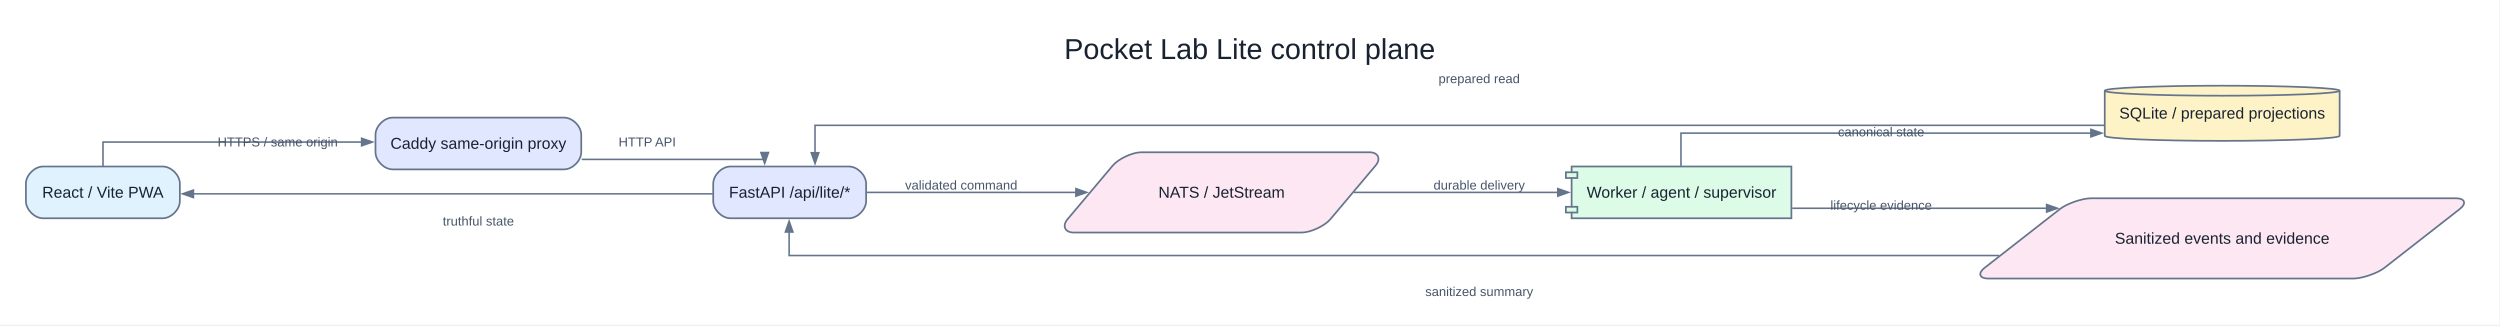
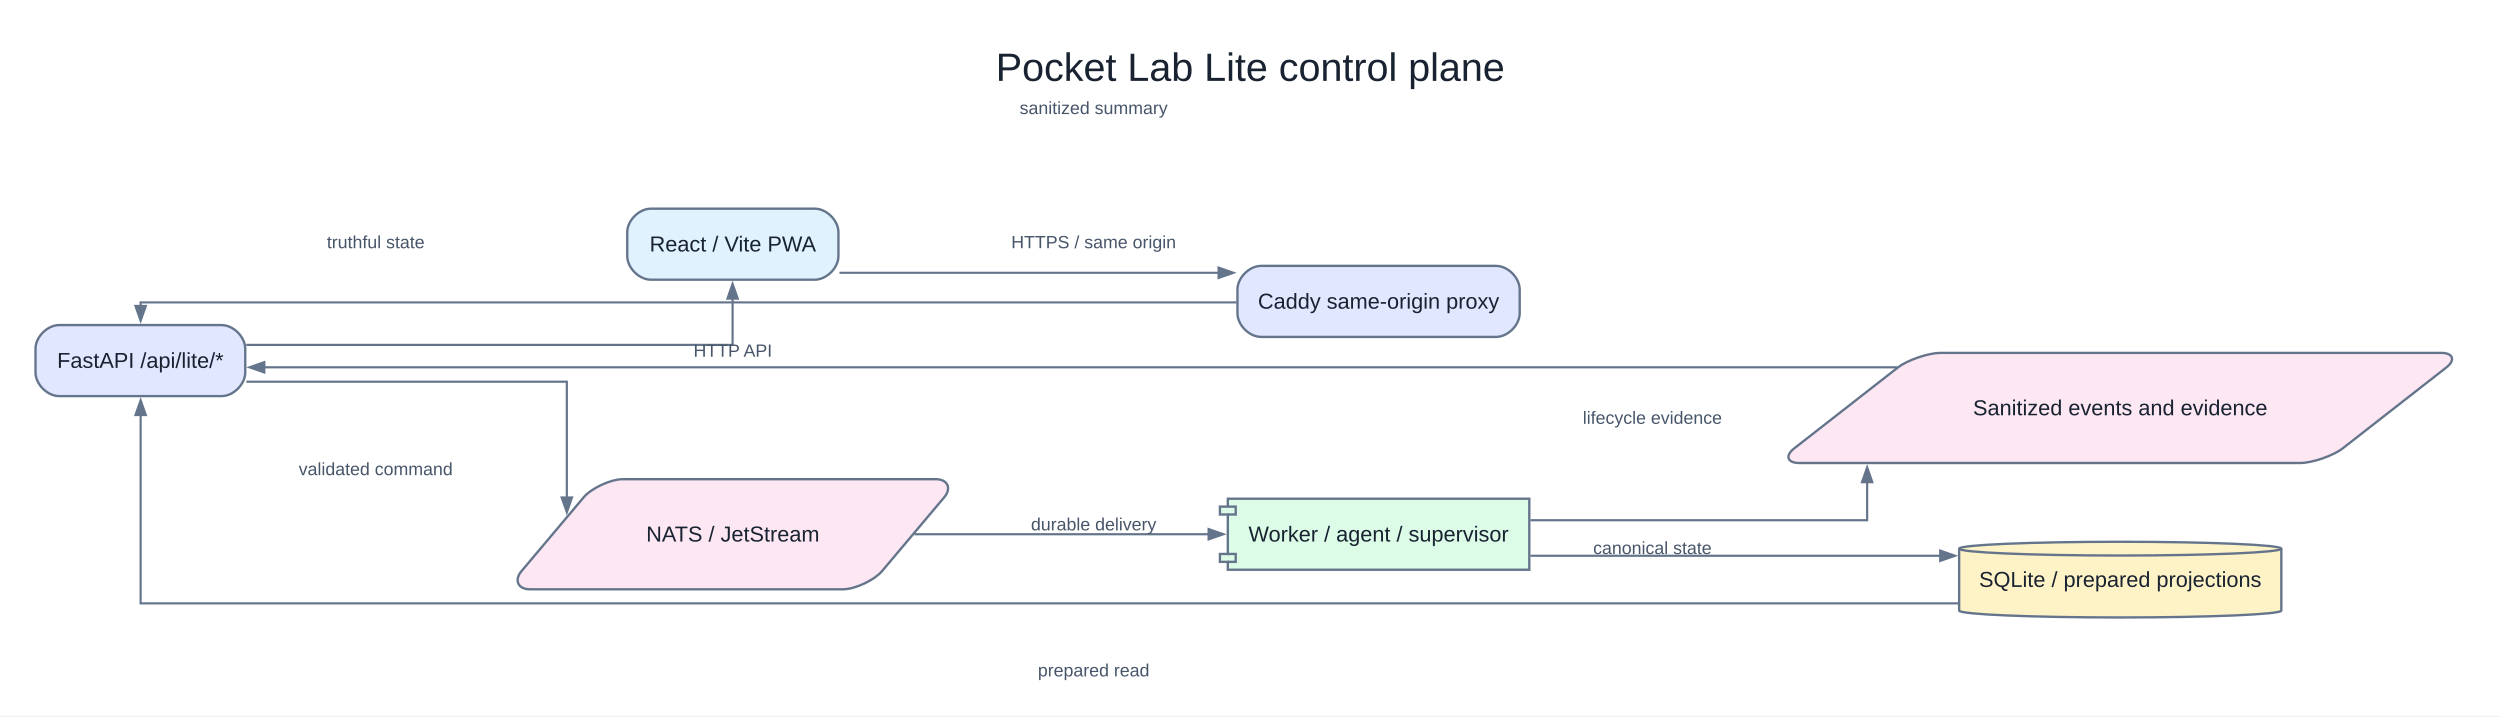
- <svg xmlns="http://www.w3.org/2000/svg" xmlns:xlink="http://www.w3.org/1999/xlink" id="pocketlab-control-plane-light" role="img" aria-labelledby="pocketlab-control-plane-light-title pocketlab-control-plane-light-desc" width="1738pt" height="226pt" viewBox="0.00 0.00 1738.00 226.00">
-   <g id="graph0" class="graph" transform="scale(1 1) rotate(0) translate(18 207.75)">
-     <polygon fill="#ffffff" stroke="none" points="-18,18 -18,-207.75 1719.6,-207.75 1719.6,18 -18,18" />
-     <text xml:space="preserve" text-anchor="middle" x="850.8" y="-166.75" font-family="Arial" font-size="20.00" fill="#182230">Pocket Lab Lite control plane</text>
+ <svg xmlns="http://www.w3.org/2000/svg" xmlns:xlink="http://www.w3.org/1999/xlink" id="pocketlab-control-plane-light" role="img" aria-labelledby="pocketlab-control-plane-light-title pocketlab-control-plane-light-desc" width="1267pt" height="363pt" viewBox="0.00 0.00 1267.00 363.00">
+   <g id="graph0" class="graph" transform="scale(1 1) rotate(0) translate(18 344.75)">
+     <polygon fill="#ffffff" stroke="none" points="-18,18 -18,-344.75 1249.27,-344.75 1249.27,18 -18,18" />
+     <text xml:space="preserve" text-anchor="middle" x="615.64" y="-303.75" font-family="Arial" font-size="20.00" fill="#182230">Pocket Lab Lite control plane</text>
+     <g id="edge1" class="edge">
+       <g id="a_edge1">
+         <a xlink:title="validated command">
+           <path fill="none" stroke="#64748b" stroke-width="1.1" d="M106.85,-151.3C170.86,-151.3 269.27,-151.3 269.27,-151.3 269.27,-151.3 269.27,-92.64 269.27,-92.64" />
+           <polygon fill="#64748b" stroke="#64748b" stroke-width="1.1" points="271.9,-92.64 269.27,-85.14 266.65,-92.64 271.9,-92.64" />
+         </a>
+       </g>
+       <text xml:space="preserve" text-anchor="middle" x="172.41" y="-103.95" font-family="Arial" font-size="9.00" fill="#475569">validated command</text>
+     </g>
+     <g id="edge2" class="edge">
+       <g id="a_edge2">
+         <a xlink:title="truthful state">
+           <path fill="none" stroke="#64748b" stroke-width="1.1" d="M106.8,-169.95C193.13,-169.95 353.27,-169.95 353.27,-169.95 353.27,-169.95 353.27,-193.4 353.27,-193.4" />
+           <polygon fill="#64748b" stroke="#64748b" stroke-width="1.1" points="350.65,-193.4 353.27,-200.9 355.9,-193.4 350.65,-193.4" />
+         </a>
+       </g>
+       <text xml:space="preserve" text-anchor="middle" x="172.41" y="-218.95" font-family="Arial" font-size="9.00" fill="#475569">truthful state</text>
+     </g>
+     <g id="edge3" class="edge">
+       <g id="a_edge3">
+         <a xlink:title="HTTP API">
+           <path fill="none" stroke="#64748b" stroke-width="1.1" d="M608.69,-191.5C443.9,-191.5 53.27,-191.5 53.27,-191.5 53.27,-191.5 53.27,-189.68 53.27,-189.68" />
+           <polygon fill="#64748b" stroke="#64748b" stroke-width="1.1" points="55.9,-189.68 53.27,-182.18 50.65,-189.68 55.9,-189.68" />
+         </a>
+       </g>
+       <text xml:space="preserve" text-anchor="middle" x="353.4" y="-163.95" font-family="Arial" font-size="9.00" fill="#475569">HTTP API</text>
+     </g>
+     <g id="edge4" class="edge">
+       <g id="a_edge4">
+         <a xlink:title="sanitized summary">
+           <path fill="none" stroke="#64748b" stroke-width="1.1" d="M943.39,-158.6C943.39,-158.6 115.95,-158.6 115.95,-158.6" />
+           <polygon fill="#64748b" stroke="#64748b" stroke-width="1.1" points="115.95,-155.98 108.45,-158.6 115.95,-161.23 115.95,-155.98" />
+         </a>
+       </g>
+       <text xml:space="preserve" text-anchor="middle" x="536.26" y="-286.95" font-family="Arial" font-size="9.00" fill="#475569">sanitized summary</text>
+     </g>
+     <g id="edge5" class="edge">
+       <g id="a_edge5">
+         <a xlink:title="durable delivery">
+           <path fill="none" stroke="#64748b" stroke-width="1.1" d="M445.43,-74C445.43,-74 594.52,-74 594.52,-74" />
+           <polygon fill="#64748b" stroke="#64748b" stroke-width="1.1" points="594.52,-76.63 602.02,-74 594.52,-71.38 594.52,-76.63" />
+         </a>
+       </g>
+       <text xml:space="preserve" text-anchor="middle" x="536.26" y="-75.95" font-family="Arial" font-size="9.00" fill="#475569">durable delivery</text>
+     </g>
+     <g id="edge6" class="edge">
+       <g id="a_edge6">
+         <a xlink:title="prepared read">
+           <path fill="none" stroke="#64748b" stroke-width="1.1" d="M974.44,-38.96C734.83,-38.96 53.27,-38.96 53.27,-38.96 53.27,-38.96 53.27,-134.41 53.27,-134.41" />
+           <polygon fill="#64748b" stroke="#64748b" stroke-width="1.1" points="50.65,-134.41 53.27,-141.91 55.9,-134.41 50.65,-134.41" />
+         </a>
+       </g>
+       <text xml:space="preserve" text-anchor="middle" x="536.26" y="-1.95" font-family="Arial" font-size="9.00" fill="#475569">prepared read</text>
+     </g>
+     <g id="edge7" class="edge">
+       <g id="a_edge7">
+         <a xlink:title="HTTPS / same origin">
+           <path fill="none" stroke="#64748b" stroke-width="1.1" d="M407.44,-206.5C407.44,-206.5 599.58,-206.5 599.58,-206.5" />
+           <polygon fill="#64748b" stroke="#64748b" stroke-width="1.1" points="599.58,-209.13 607.08,-206.5 599.58,-203.88 599.58,-209.13" />
+         </a>
+       </g>
+       <text xml:space="preserve" text-anchor="middle" x="536.26" y="-218.95" font-family="Arial" font-size="9.00" fill="#475569">HTTPS / same origin</text>
+     </g>
+     <g id="edge8" class="edge">
+       <g id="a_edge8">
+         <a xlink:title="lifecycle evidence">
+           <path fill="none" stroke="#64748b" stroke-width="1.1" d="M757.65,-81.09C830.34,-81.09 928.27,-81.09 928.27,-81.09 928.27,-81.09 928.27,-100.38 928.27,-100.38" />
+           <polygon fill="#64748b" stroke="#64748b" stroke-width="1.1" points="925.65,-100.38 928.27,-107.88 930.9,-100.38 925.65,-100.38" />
+         </a>
+       </g>
+       <text xml:space="preserve" text-anchor="middle" x="819.43" y="-129.95" font-family="Arial" font-size="9.00" fill="#475569">lifecycle evidence</text>
+     </g>
+     <g id="edge9" class="edge">
+       <g id="a_edge9">
+         <a xlink:title="canonical state">
+           <path fill="none" stroke="#64748b" stroke-width="1.1" d="M757.63,-63.09C757.63,-63.09 965.3,-63.09 965.3,-63.09" />
+           <polygon fill="#64748b" stroke="#64748b" stroke-width="1.1" points="965.3,-65.72 972.8,-63.09 965.29,-60.47 965.3,-65.72" />
+         </a>
+       </g>
+       <text xml:space="preserve" text-anchor="middle" x="819.43" y="-63.95" font-family="Arial" font-size="9.00" fill="#475569">canonical state</text>
+     </g>
    <g id="node1" class="node">
      <g id="a_node1">
-         <a xlink:href="../../generated/production/architecture/" xlink:title="React / Vite PWA. Same-origin UI requests flow through Caddy and FastAPI to NATS, workers, agents, evidence, and prepared reads." target="_top">
-           <path fill="#e0f2fe" stroke="#64748b" stroke-width="1.2" d="M95.04,-92C95.04,-92 12,-92 12,-92 6,-92 0,-86 0,-80 0,-80 0,-68 0,-68 0,-62 6,-56 12,-56 12,-56 95.04,-56 95.04,-56 101.04,-56 107.04,-62 107.04,-68 107.04,-68 107.04,-80 107.04,-80 107.04,-86 101.04,-92 95.04,-92" />
-           <text xml:space="preserve" text-anchor="middle" x="53.52" y="-70.3" font-family="Arial" font-size="11.00" fill="#182230">React / Vite PWA</text>
+         <a xlink:href="../../reference/api/lite-api/" xlink:title="FastAPI /api/lite/*. Same-origin UI requests flow through Caddy and FastAPI to NATS, workers, agents, evidence, and prepared reads." target="_top">
+           <path fill="#e0e7ff" stroke="#64748b" stroke-width="1.2" d="M94.29,-180C94.29,-180 12,-180 12,-180 6,-180 0,-174 0,-168 0,-168 0,-156 0,-156 0,-150 6,-144 12,-144 12,-144 94.29,-144 94.29,-144 100.29,-144 106.29,-150 106.29,-156 106.29,-156 106.29,-168 106.29,-168 106.29,-174 100.29,-180 94.29,-180" />
+           <text xml:space="preserve" text-anchor="middle" x="53.14" y="-158.3" font-family="Arial" font-size="11.00" fill="#182230">FastAPI /api/lite/*</text>
        </a>
      </g>
    </g>
    <g id="node2" class="node">
      <g id="a_node2">
        <a xlink:href="../../generated/production/caddy-access/" xlink:title="Caddy same-origin proxy. Same-origin UI requests flow through Caddy and FastAPI to NATS, workers, agents, evidence, and prepared reads." target="_top">
-           <path fill="#e0e7ff" stroke="#64748b" stroke-width="1.2" d="M374.08,-126C374.08,-126 255.04,-126 255.04,-126 249.04,-126 243.04,-120 243.04,-114 243.04,-114 243.04,-102 243.04,-102 243.04,-96 249.04,-90 255.04,-90 255.04,-90 374.08,-90 374.08,-90 380.08,-90 386.08,-96 386.08,-102 386.08,-102 386.08,-114 386.08,-114 386.08,-120 380.08,-126 374.08,-126" />
-           <text xml:space="preserve" text-anchor="middle" x="314.56" y="-104.3" font-family="Arial" font-size="11.00" fill="#182230">Caddy same-origin proxy</text>
+           <path fill="#e0e7ff" stroke="#64748b" stroke-width="1.2" d="M740.18,-210C740.18,-210 621.14,-210 621.14,-210 615.14,-210 609.14,-204 609.14,-198 609.14,-198 609.14,-186 609.14,-186 609.14,-180 615.14,-174 621.14,-174 621.14,-174 740.18,-174 740.18,-174 746.18,-174 752.18,-180 752.18,-186 752.18,-186 752.18,-198 752.18,-198 752.18,-204 746.18,-210 740.18,-210" />
+           <text xml:space="preserve" text-anchor="middle" x="680.66" y="-188.3" font-family="Arial" font-size="11.00" fill="#182230">Caddy same-origin proxy</text>
        </a>
      </g>
    </g>
-     <g id="edge1" class="edge">
-       <g id="a_edge1">
-         <a xlink:title="HTTPS / same origin">
-           <path fill="none" stroke="#64748b" stroke-width="1.1" d="M53.6,-92.32C53.6,-100.79 53.6,-109 53.6,-109 53.6,-109 233.4,-109 233.4,-109" />
-           <polygon fill="#64748b" stroke="#64748b" stroke-width="1.1" points="233.4,-111.63 240.9,-109 233.4,-106.38 233.4,-111.63" />
+     <g id="node3" class="node">
+       <g id="a_node3">
+         <a xlink:href="../../generated/development/redaction-coverage/" xlink:title="Sanitized events and evidence. Same-origin UI requests flow through Caddy and FastAPI to NATS, workers, agents, evidence, and prepared reads." target="_top">
+           <path fill="#fce7f3" stroke="#64748b" stroke-width="1.2" d="M1219.27,-165.9C1219.27,-165.9 965.31,-165.9 965.31,-165.9 959.31,-165.9 948.58,-162.21 943.85,-158.52 943.85,-158.52 891.26,-117.48 891.26,-117.48 886.53,-113.79 887.8,-110.1 893.8,-110.1 893.8,-110.1 1147.77,-110.1 1147.77,-110.1 1153.77,-110.1 1164.5,-113.79 1169.23,-117.48 1169.23,-117.48 1221.81,-158.52 1221.81,-158.52 1226.54,-162.21 1225.27,-165.9 1219.27,-165.9" />
+           <text xml:space="preserve" text-anchor="middle" x="1056.54" y="-134.3" font-family="Arial" font-size="11.00" fill="#182230">Sanitized events and evidence</text>
        </a>
      </g>
-       <text xml:space="preserve" text-anchor="middle" x="175.04" y="-105.95" font-family="Arial" font-size="9.00" fill="#475569">HTTPS / same origin</text>
-     </g>
-     <g id="node3" class="node">
-       <g id="a_node3">
-         <a xlink:href="../../reference/api/lite-api/" xlink:title="FastAPI /api/lite/*. Same-origin UI requests flow through Caddy and FastAPI to NATS, workers, agents, evidence, and prepared reads." target="_top">
-           <path fill="#e0e7ff" stroke="#64748b" stroke-width="1.2" d="M572.12,-92C572.12,-92 489.83,-92 489.83,-92 483.83,-92 477.83,-86 477.83,-80 477.83,-80 477.83,-68 477.83,-68 477.83,-62 483.83,-56 489.83,-56 489.83,-56 572.12,-56 572.12,-56 578.12,-56 584.12,-62 584.12,-68 584.12,-68 584.12,-80 584.12,-80 584.12,-86 578.12,-92 572.12,-92" />
-           <text xml:space="preserve" text-anchor="middle" x="530.97" y="-70.3" font-family="Arial" font-size="11.00" fill="#182230">FastAPI /api/lite/*</text>
-         </a>
-       </g>
-     </g>
-     <g id="edge2" class="edge">
-       <g id="a_edge2">
-         <a xlink:title="HTTP API">
-           <path fill="none" stroke="#64748b" stroke-width="1.1" d="M386.42,-96.95C443.43,-96.95 513.6,-96.95 513.6,-96.95 513.6,-96.95 513.6,-96.51 513.6,-96.51" />
-           <polygon fill="#64748b" stroke="#64748b" stroke-width="1.1" points="516.23,-101.69 513.6,-94.19 510.98,-101.69 516.23,-101.69" />
-         </a>
-       </g>
-       <text xml:space="preserve" text-anchor="middle" x="431.95" y="-105.95" font-family="Arial" font-size="9.00" fill="#475569">HTTP API</text>
-     </g>
-     <g id="edge9" class="edge">
-       <g id="a_edge9">
-         <a xlink:title="truthful state">
-           <path fill="none" stroke="#64748b" stroke-width="1.1" d="M477.59,-73C477.59,-73 116.45,-73 116.45,-73" />
-           <polygon fill="#64748b" stroke="#64748b" stroke-width="1.1" points="116.45,-70.38 108.95,-73 116.45,-75.63 116.45,-70.38" />
-         </a>
-       </g>
-       <text xml:space="preserve" text-anchor="middle" x="314.56" y="-50.95" font-family="Arial" font-size="9.00" fill="#475569">truthful state</text>
    </g>
    <g id="node4" class="node">
      <g id="a_node4">
        <a xlink:href="../../generated/development/lite-events/" xlink:title="NATS / JetStream. Same-origin UI requests flow through Caddy and FastAPI to NATS, workers, agents, evidence, and prepared reads." target="_top">
-           <path fill="#fce7f3" stroke="#64748b" stroke-width="1.2" d="M934.09,-101.9C934.09,-101.9 775.37,-101.9 775.37,-101.9 769.37,-101.9 759.51,-97.31 755.64,-92.72 755.64,-92.72 724.1,-55.28 724.1,-55.28 720.24,-50.69 722.37,-46.1 728.37,-46.1 728.37,-46.1 887.09,-46.1 887.09,-46.1 893.09,-46.1 902.96,-50.69 906.82,-55.28 906.82,-55.28 938.36,-92.72 938.36,-92.72 942.23,-97.31 940.09,-101.9 934.09,-101.9" />
-           <text xml:space="preserve" text-anchor="middle" x="831.23" y="-70.3" font-family="Arial" font-size="11.00" fill="#182230">NATS / JetStream</text>
+           <path fill="#fce7f3" stroke="#64748b" stroke-width="1.2" d="M456.26,-101.9C456.26,-101.9 297.54,-101.9 297.54,-101.9 291.54,-101.9 281.68,-97.31 277.81,-92.72 277.81,-92.72 246.27,-55.28 246.27,-55.28 242.41,-50.69 244.54,-46.1 250.54,-46.1 250.54,-46.1 409.26,-46.1 409.26,-46.1 415.26,-46.1 425.13,-50.69 428.99,-55.28 428.99,-55.28 460.53,-92.72 460.53,-92.72 464.4,-97.31 462.26,-101.9 456.26,-101.9" />
+           <text xml:space="preserve" text-anchor="middle" x="353.4" y="-70.3" font-family="Arial" font-size="11.00" fill="#182230">NATS / JetStream</text>
        </a>
      </g>
    </g>
-     <g id="edge3" class="edge">
-       <g id="a_edge3">
-         <a xlink:title="validated command">
-           <path fill="none" stroke="#64748b" stroke-width="1.1" d="M584.65,-74C584.65,-74 729.97,-74 729.97,-74" />
-           <polygon fill="#64748b" stroke="#64748b" stroke-width="1.1" points="729.97,-76.63 737.47,-74 729.97,-71.38 729.97,-76.63" />
-         </a>
-       </g>
-       <text xml:space="preserve" text-anchor="middle" x="650.24" y="-75.95" font-family="Arial" font-size="9.00" fill="#475569">validated command</text>
-     </g>
    <g id="node5" class="node">
      <g id="a_node5">
-         <a xlink:href="../../generated/development/service-catalog/" xlink:title="Worker / agent / supervisor. Same-origin UI requests flow through Caddy and FastAPI to NATS, workers, agents, evidence, and prepared reads." target="_top">
-           <polygon fill="#dcfce7" stroke="#64748b" stroke-width="1.2" points="1227.38,-92 1074.59,-92 1074.59,-88 1070.59,-88 1070.59,-84 1074.59,-84 1074.59,-64 1070.59,-64 1070.59,-60 1074.59,-60 1074.59,-56 1227.38,-56 1227.38,-92" />
-           <polyline fill="none" stroke="#64748b" stroke-width="1.2" points="1074.59,-88 1078.59,-88 1078.59,-84 1074.59,-84" />
-           <polyline fill="none" stroke="#64748b" stroke-width="1.2" points="1074.59,-64 1078.59,-64 1078.59,-60 1074.59,-60" />
-           <text xml:space="preserve" text-anchor="middle" x="1150.99" y="-70.3" font-family="Arial" font-size="11.00" fill="#182230">Worker / agent / supervisor</text>
+         <a xlink:href="../../generated/development/lite-sqlite-schema/" xlink:title="SQLite / prepared projections. Same-origin UI requests flow through Caddy and FastAPI to NATS, workers, agents, evidence, and prepared reads." target="_top">
+           <path fill="#fef3c7" stroke="#64748b" stroke-width="1.2" d="M1138.18,-66.69C1138.18,-68.62 1101.59,-70.18 1056.54,-70.18 1011.49,-70.18 974.89,-68.62 974.89,-66.69 974.89,-66.69 974.89,-35.31 974.89,-35.31 974.89,-33.38 1011.49,-31.82 1056.54,-31.82 1101.59,-31.82 1138.18,-33.38 1138.18,-35.31 1138.18,-35.31 1138.18,-66.69 1138.18,-66.69" />
+           <path fill="none" stroke="#64748b" stroke-width="1.2" d="M1138.18,-66.69C1138.18,-64.77 1101.59,-63.21 1056.54,-63.21 1011.49,-63.21 974.89,-64.77 974.89,-66.69" />
+           <text xml:space="preserve" text-anchor="middle" x="1056.54" y="-47.3" font-family="Arial" font-size="11.00" fill="#182230">SQLite / prepared projections</text>
        </a>
      </g>
    </g>
-     <g id="edge4" class="edge">
-       <g id="a_edge4">
-         <a xlink:title="durable delivery">
-           <path fill="none" stroke="#64748b" stroke-width="1.1" d="M923.29,-74C923.29,-74 1064.98,-74 1064.98,-74" />
-           <polygon fill="#64748b" stroke="#64748b" stroke-width="1.1" points="1064.98,-76.63 1072.48,-74 1064.98,-71.38 1064.98,-76.63" />
-         </a>
-       </g>
-       <text xml:space="preserve" text-anchor="middle" x="1010.34" y="-75.95" font-family="Arial" font-size="9.00" fill="#475569">durable delivery</text>
-     </g>
    <g id="node6" class="node">
      <g id="a_node6">
-         <a xlink:href="../../generated/development/lite-sqlite-schema/" xlink:title="SQLite / prepared projections. Same-origin UI requests flow through Caddy and FastAPI to NATS, workers, agents, evidence, and prepared reads." target="_top">
-           <path fill="#fef3c7" stroke="#64748b" stroke-width="1.2" d="M1608.51,-144.69C1608.51,-146.62 1571.92,-148.18 1526.87,-148.18 1481.82,-148.18 1445.22,-146.62 1445.22,-144.69 1445.22,-144.69 1445.22,-113.31 1445.22,-113.31 1445.22,-111.38 1481.82,-109.82 1526.87,-109.82 1571.92,-109.82 1608.51,-111.38 1608.51,-113.31 1608.51,-113.31 1608.51,-144.69 1608.51,-144.69" />
-           <path fill="none" stroke="#64748b" stroke-width="1.2" d="M1608.51,-144.69C1608.51,-142.77 1571.92,-141.21 1526.87,-141.21 1481.82,-141.21 1445.22,-142.77 1445.22,-144.69" />
-           <text xml:space="preserve" text-anchor="middle" x="1526.87" y="-125.3" font-family="Arial" font-size="11.00" fill="#182230">SQLite / prepared projections</text>
+         <a xlink:href="../../generated/production/architecture/" xlink:title="React / Vite PWA. Same-origin UI requests flow through Caddy and FastAPI to NATS, workers, agents, evidence, and prepared reads." target="_top">
+           <path fill="#e0f2fe" stroke="#64748b" stroke-width="1.2" d="M394.92,-239C394.92,-239 311.88,-239 311.88,-239 305.88,-239 299.88,-233 299.88,-227 299.88,-227 299.88,-215 299.88,-215 299.88,-209 305.88,-203 311.88,-203 311.88,-203 394.92,-203 394.92,-203 400.92,-203 406.92,-209 406.92,-215 406.92,-215 406.92,-227 406.92,-227 406.92,-233 400.92,-239 394.92,-239" />
+           <text xml:space="preserve" text-anchor="middle" x="353.4" y="-217.3" font-family="Arial" font-size="11.00" fill="#182230">React / Vite PWA</text>
        </a>
      </g>
    </g>
-     <g id="edge5" class="edge">
-       <g id="a_edge5">
-         <a xlink:title="canonical state">
-           <path fill="none" stroke="#64748b" stroke-width="1.1" d="M1150.6,-92.2C1150.6,-103.24 1150.6,-115.21 1150.6,-115.21 1150.6,-115.21 1435.6,-115.21 1435.6,-115.21" />
-           <polygon fill="#64748b" stroke="#64748b" stroke-width="1.1" points="1435.6,-117.84 1443.1,-115.21 1435.6,-112.59 1435.6,-117.84" />
-         </a>
-       </g>
-       <text xml:space="preserve" text-anchor="middle" x="1289.76" y="-112.95" font-family="Arial" font-size="9.00" fill="#475569">canonical state</text>
-     </g>
    <g id="node7" class="node">
      <g id="a_node7">
-         <a xlink:href="../../generated/development/redaction-coverage/" xlink:title="Sanitized events and evidence. Same-origin UI requests flow through Caddy and FastAPI to NATS, workers, agents, evidence, and prepared reads." target="_top">
-           <path fill="#fce7f3" stroke="#64748b" stroke-width="1.2" d="M1689.6,-69.9C1689.6,-69.9 1435.64,-69.9 1435.64,-69.9 1429.64,-69.9 1418.91,-66.21 1414.18,-62.52 1414.18,-62.52 1361.59,-21.48 1361.59,-21.48 1356.86,-17.79 1358.13,-14.1 1364.13,-14.1 1364.13,-14.1 1618.1,-14.1 1618.1,-14.1 1624.1,-14.1 1634.83,-17.79 1639.56,-21.48 1639.56,-21.48 1692.14,-62.52 1692.14,-62.52 1696.87,-66.21 1695.6,-69.9 1689.6,-69.9" />
-           <text xml:space="preserve" text-anchor="middle" x="1526.87" y="-38.3" font-family="Arial" font-size="11.00" fill="#182230">Sanitized events and evidence</text>
+         <a xlink:href="../../generated/development/service-catalog/" xlink:title="Worker / agent / supervisor. Same-origin UI requests flow through Caddy and FastAPI to NATS, workers, agents, evidence, and prepared reads." target="_top">
+           <polygon fill="#dcfce7" stroke="#64748b" stroke-width="1.2" points="757.05,-92 604.26,-92 604.26,-88 600.26,-88 600.26,-84 604.26,-84 604.26,-64 600.26,-64 600.26,-60 604.26,-60 604.26,-56 757.05,-56 757.05,-92" />
+           <polyline fill="none" stroke="#64748b" stroke-width="1.2" points="604.26,-88 608.26,-88 608.26,-84 604.26,-84" />
+           <polyline fill="none" stroke="#64748b" stroke-width="1.2" points="604.26,-64 608.26,-64 608.26,-60 604.26,-60" />
+           <text xml:space="preserve" text-anchor="middle" x="680.66" y="-70.3" font-family="Arial" font-size="11.00" fill="#182230">Worker / agent / supervisor</text>
        </a>
      </g>
    </g>
-     <g id="edge6" class="edge">
-       <g id="a_edge6">
-         <a xlink:title="lifecycle evidence">
-           <path fill="none" stroke="#64748b" stroke-width="1.1" d="M1227.96,-62.95C1227.96,-62.95 1404.82,-62.95 1404.82,-62.95" />
-           <polygon fill="#64748b" stroke="#64748b" stroke-width="1.1" points="1404.82,-65.58 1412.32,-62.95 1404.82,-60.33 1404.82,-65.58" />
-         </a>
-       </g>
-       <text xml:space="preserve" text-anchor="middle" x="1289.76" y="-61.95" font-family="Arial" font-size="9.00" fill="#475569">lifecycle evidence</text>
-     </g>
-     <g id="edge7" class="edge">
-       <g id="a_edge7">
-         <a xlink:title="prepared read">
-           <path fill="none" stroke="#64748b" stroke-width="1.1" d="M1444.73,-120.61C1209.24,-120.61 548.6,-120.61 548.6,-120.61 548.6,-120.61 548.6,-101.58 548.6,-101.58" />
-           <polygon fill="#64748b" stroke="#64748b" stroke-width="1.1" points="551.23,-101.58 548.6,-94.08 545.98,-101.58 551.23,-101.58" />
-         </a>
-       </g>
-       <text xml:space="preserve" text-anchor="middle" x="1010.34" y="-149.95" font-family="Arial" font-size="9.00" fill="#475569">prepared read</text>
-     </g>
-     <g id="edge8" class="edge">
-       <g id="a_edge8">
-         <a xlink:title="sanitized summary">
-           <path fill="none" stroke="#64748b" stroke-width="1.1" d="M1371.75,-30.1C1091.73,-30.1 530.6,-30.1 530.6,-30.1 530.6,-30.1 530.6,-46.47 530.6,-46.47" />
-           <polygon fill="#64748b" stroke="#64748b" stroke-width="1.1" points="527.98,-46.47 530.6,-53.97 533.23,-46.47 527.98,-46.47" />
-         </a>
-       </g>
-       <text xml:space="preserve" text-anchor="middle" x="1010.34" y="-1.95" font-family="Arial" font-size="9.00" fill="#475569">sanitized summary</text>
-     </g>
  </g>
</svg>
